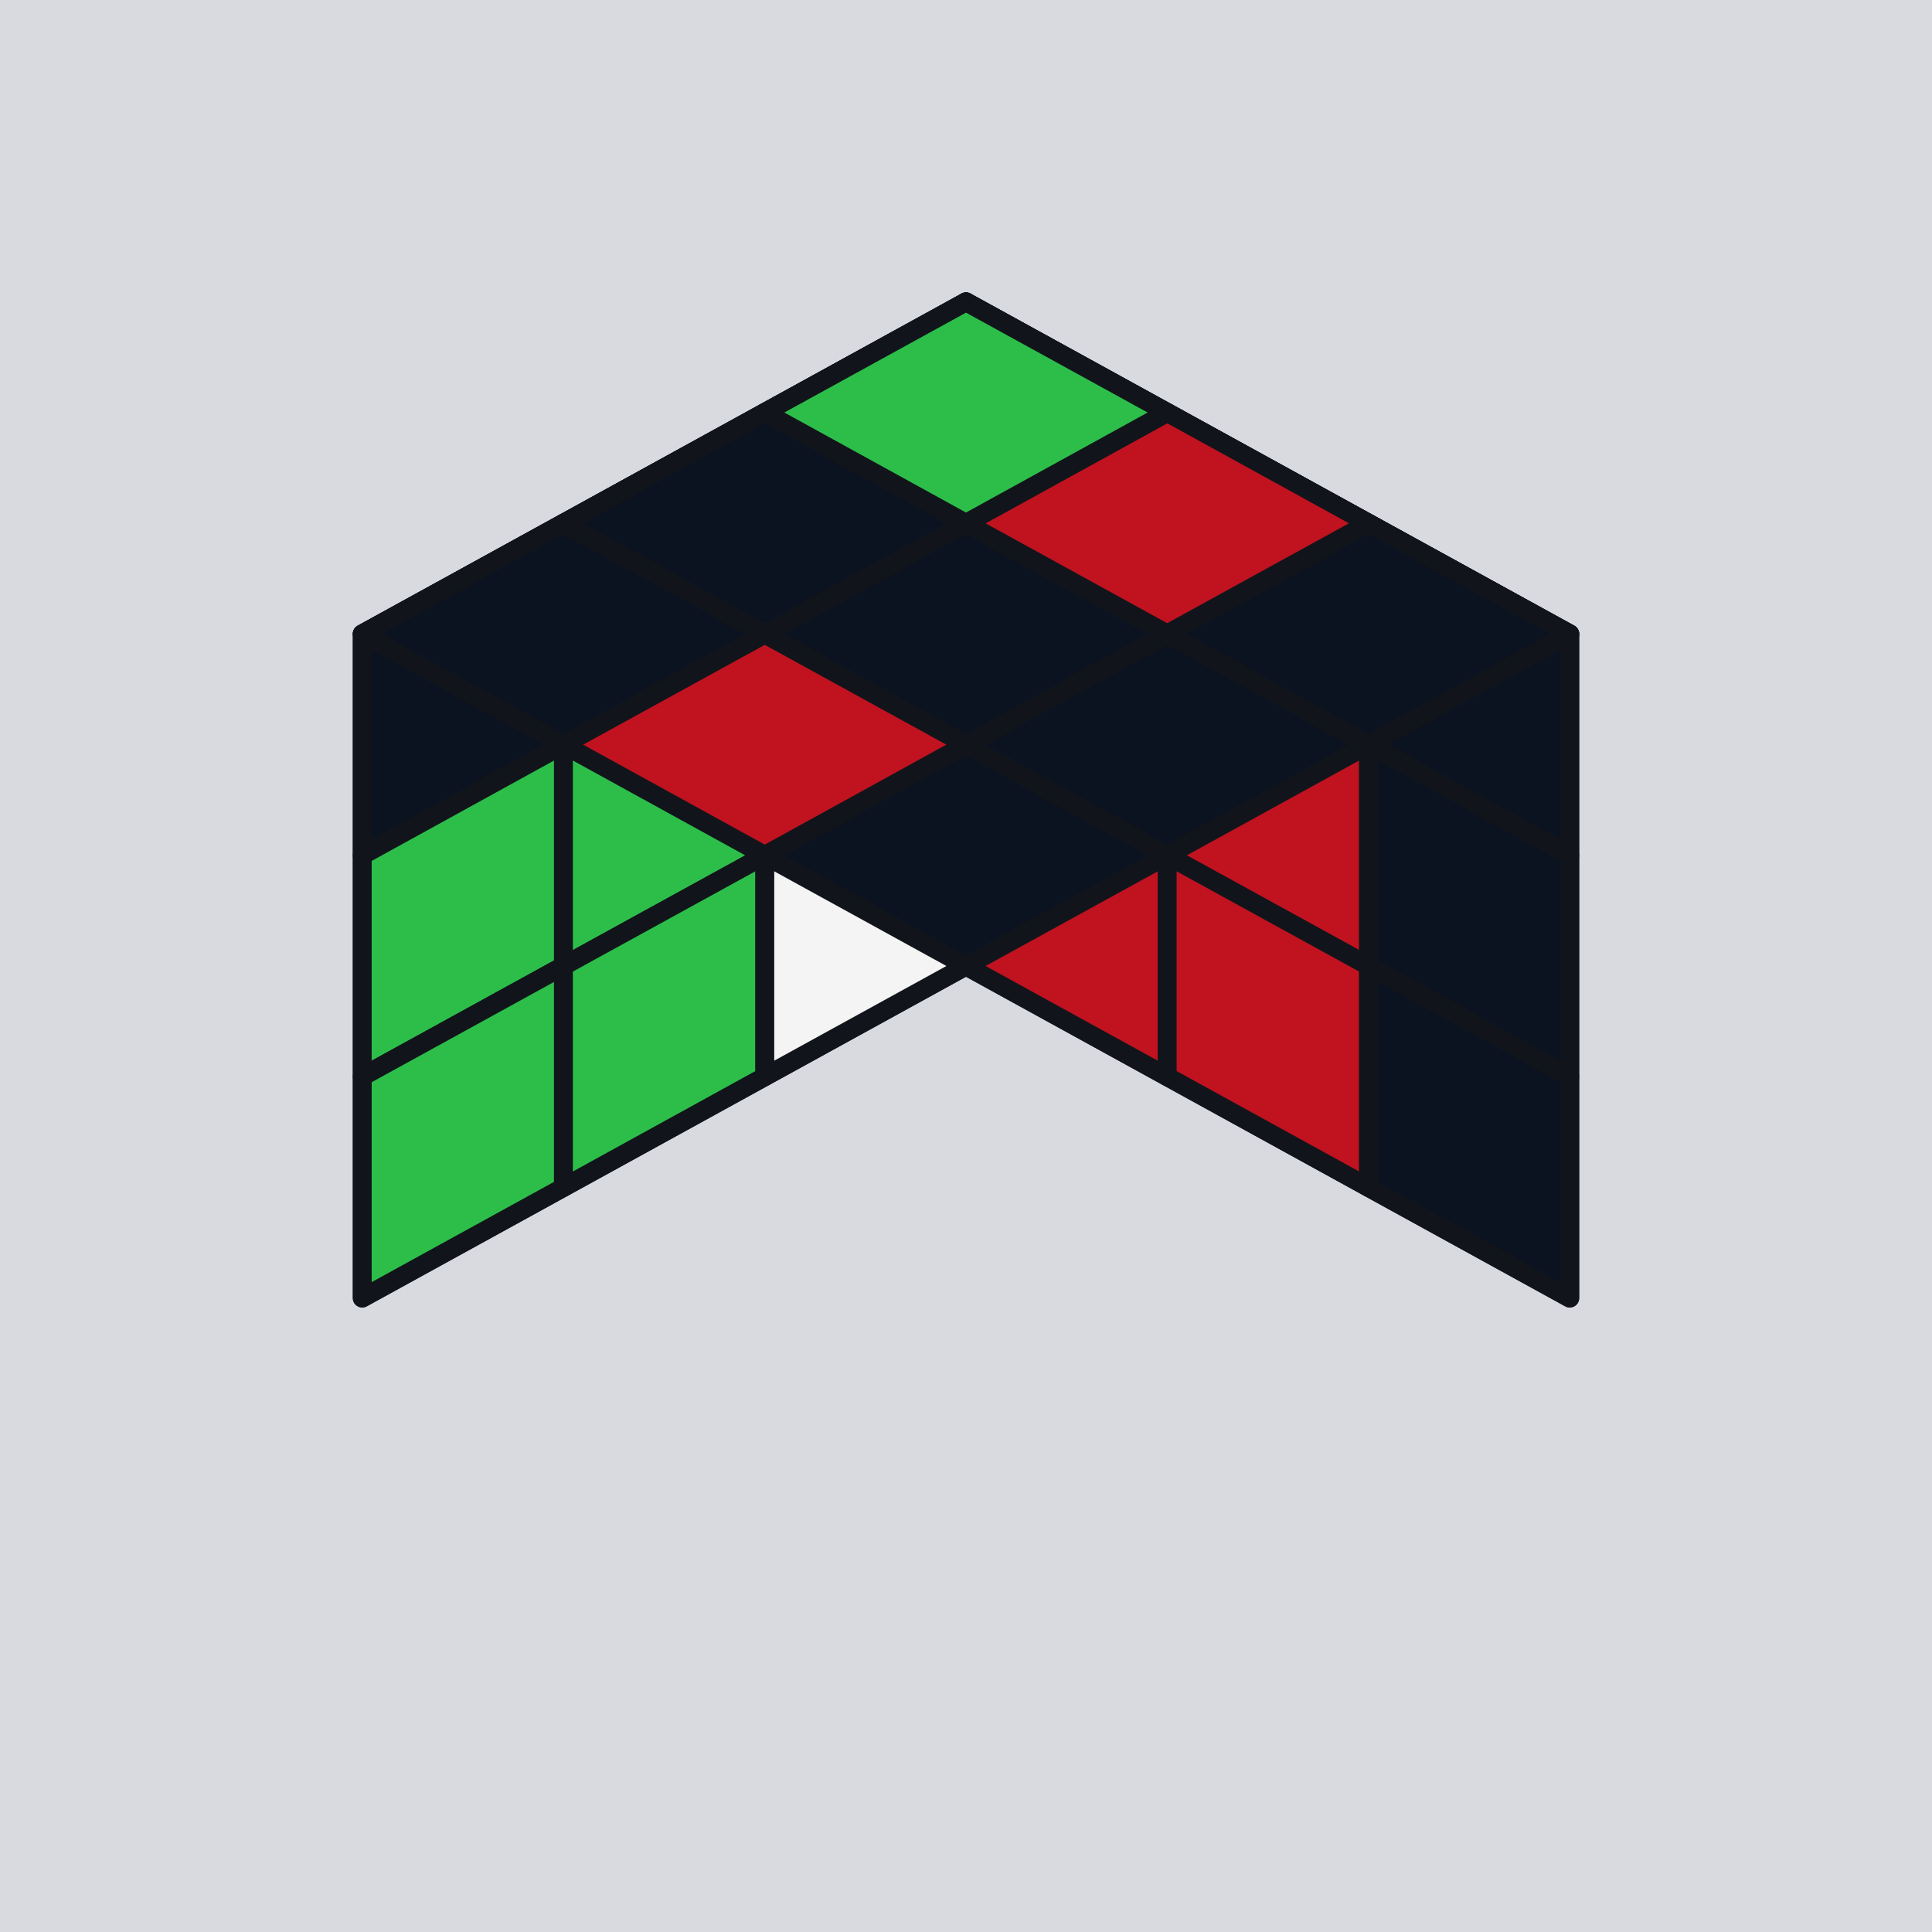
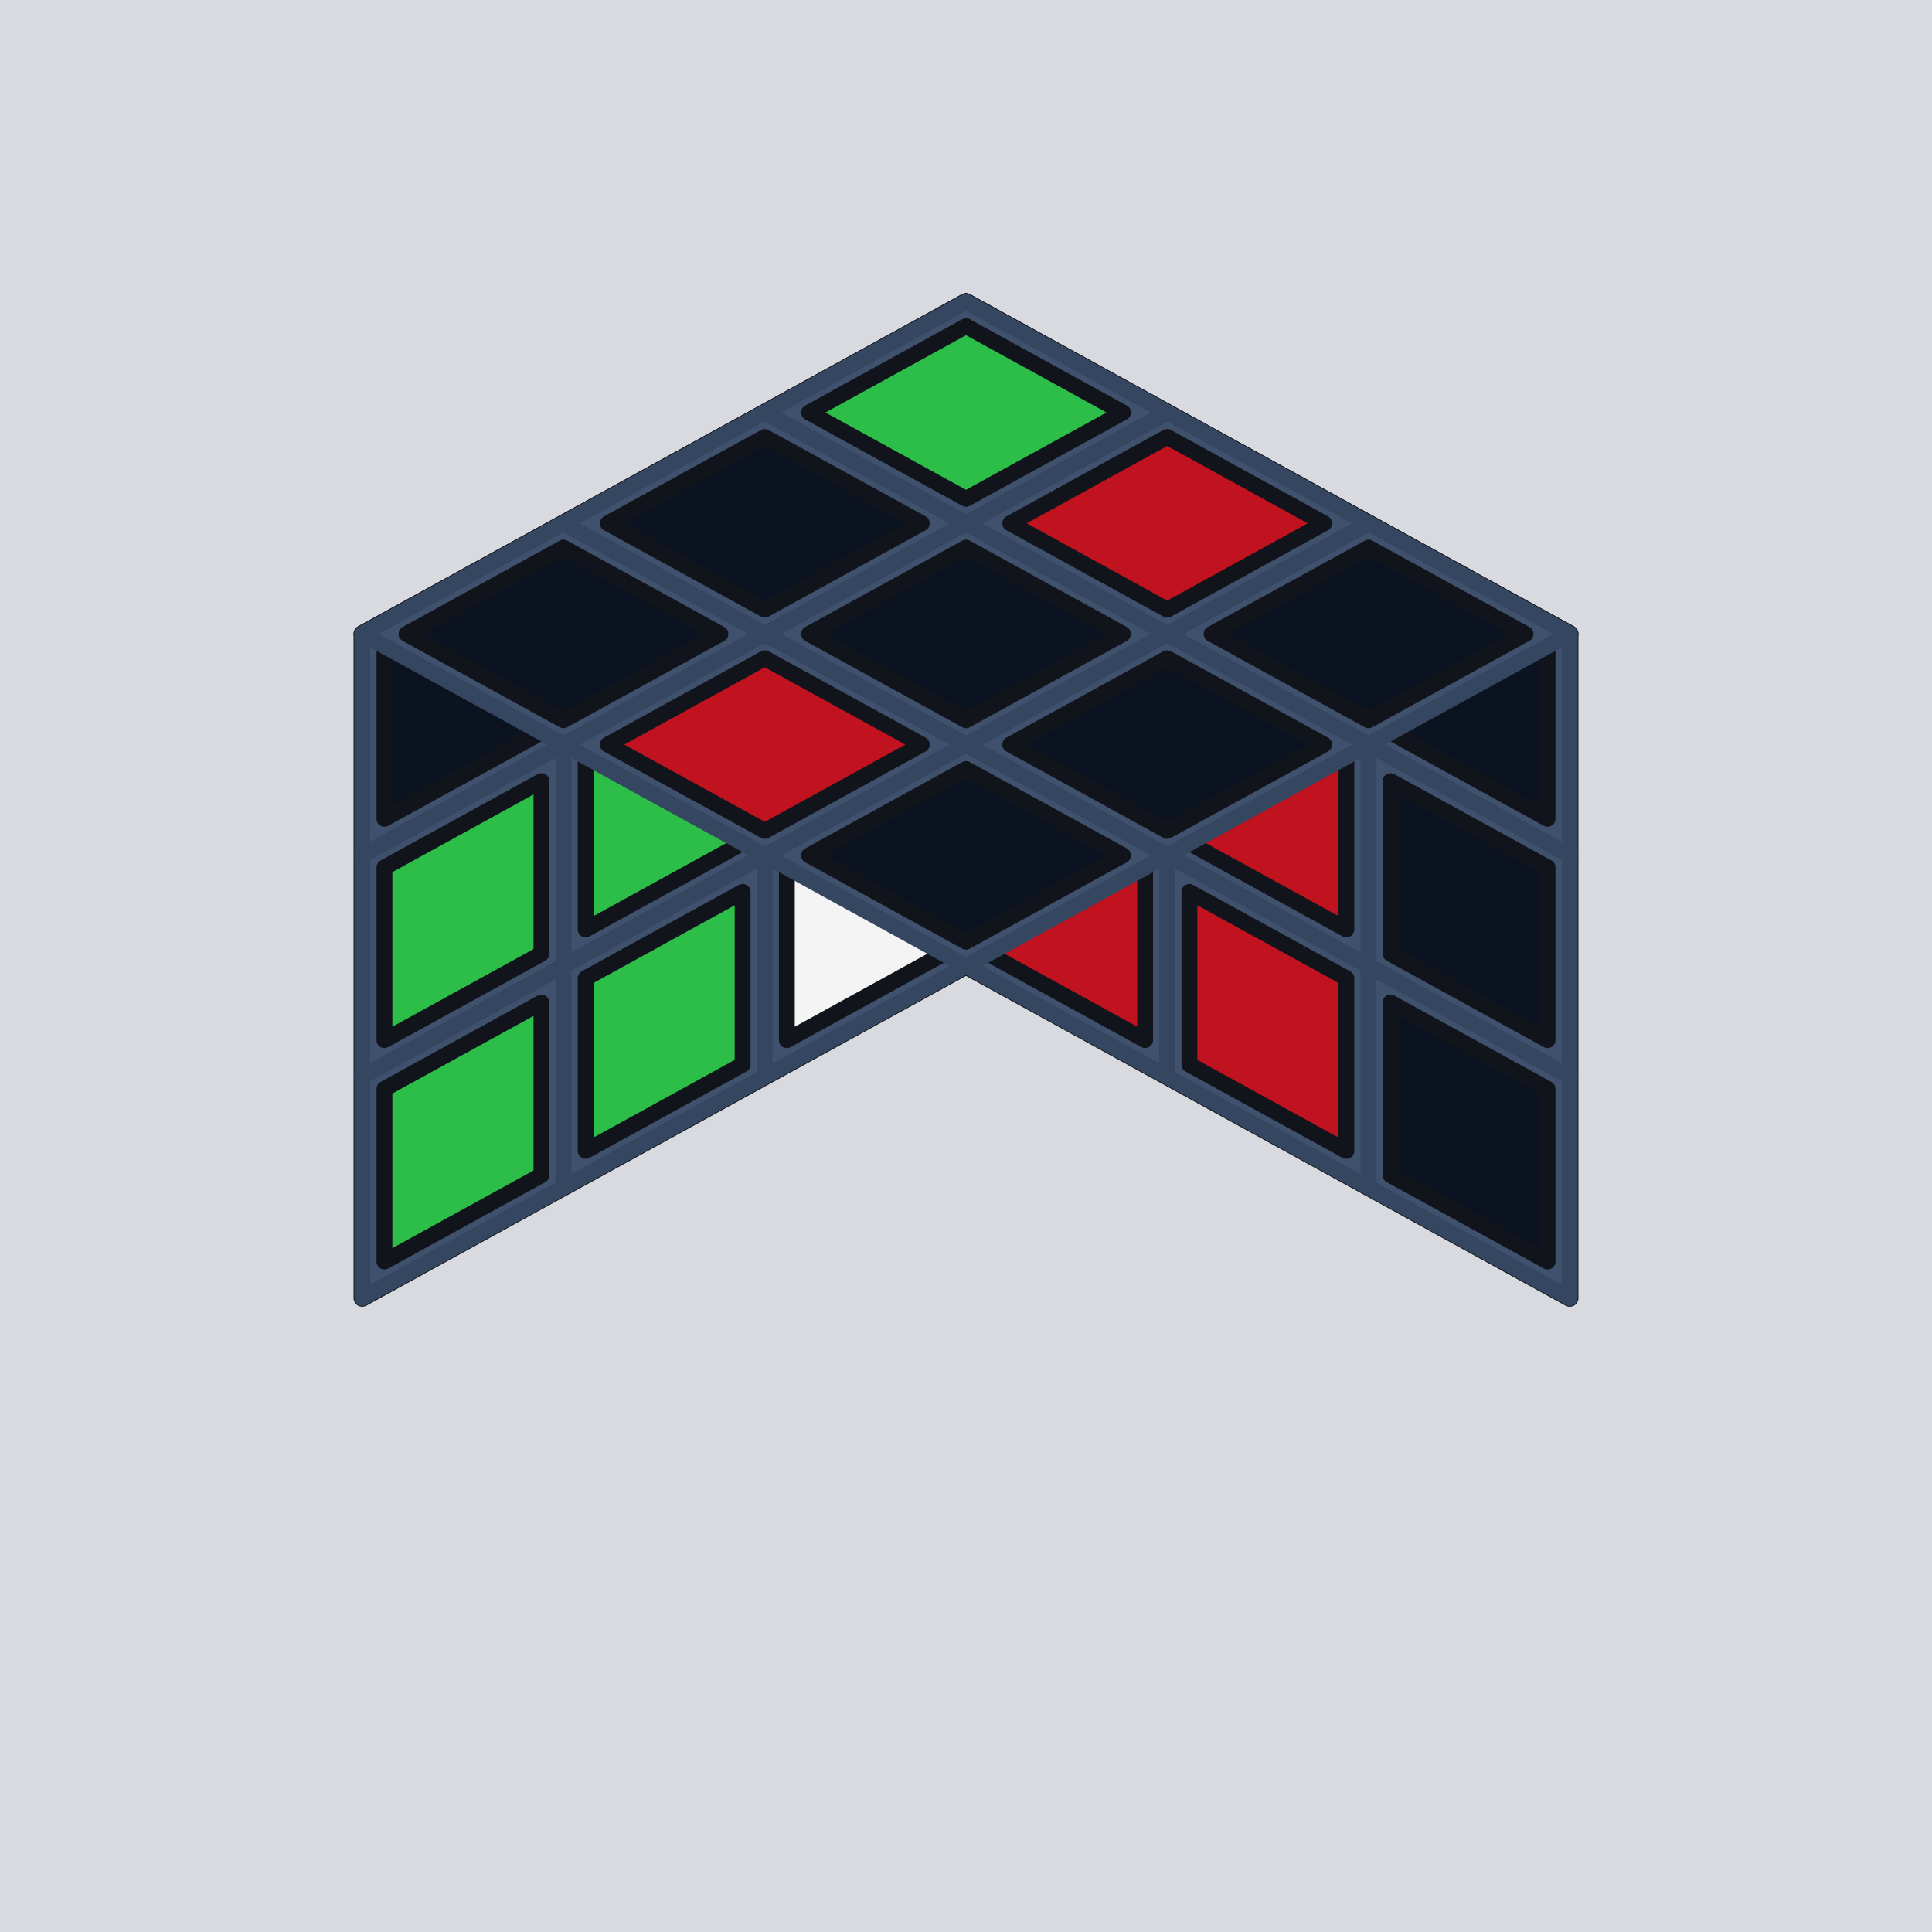
<svg xmlns="http://www.w3.org/2000/svg" viewBox="0 0 128 128">
  <rect x="0" y="0" width="128" height="128" fill="#D8DADF" />
-   <polygon points="64.00,64.00 104.00,42.00 64.00,20.00 24.00,42.00" fill="#0B1220" stroke="#11151B" stroke-width="1.25" stroke-linejoin="round" />
-   <polygon points="24.00,42.00 64.00,20.00 64.00,64.00 24.00,86.00" fill="#0B1220" stroke="#11151B" stroke-width="1.25" stroke-linejoin="round" />
-   <polygon points="64.00,20.00 104.00,42.00 104.00,86.00 64.00,64.00" fill="#0B1220" stroke="#11151B" stroke-width="1.25" stroke-linejoin="round" />
-   <polygon points="24.00,42.00 37.33,34.67 37.33,49.33 24.00,56.67" fill="#0B1220" stroke="#11151B" stroke-width="1.25" stroke-linejoin="round" />
-   <polygon points="37.33,34.67 50.67,27.33 50.67,42.00 37.33,49.33" fill="#0B1220" stroke="#11151B" stroke-width="1.25" stroke-linejoin="round" />
-   <polygon points="50.67,27.33 64.00,20.00 64.00,34.67 50.67,42.00" fill="#F4F4F4" stroke="#11151B" stroke-width="1.25" stroke-linejoin="round" />
-   <polygon points="24.00,56.67 37.33,49.33 37.33,64.00 24.00,71.33" fill="#2DBE4A" stroke="#11151B" stroke-width="1.25" stroke-linejoin="round" />
-   <polygon points="37.33,49.33 50.67,42.00 50.67,56.67 37.33,64.00" fill="#2DBE4A" stroke="#11151B" stroke-width="1.25" stroke-linejoin="round" />
-   <polygon points="50.67,42.00 64.00,34.67 64.00,49.33 50.67,56.67" fill="#0B1220" stroke="#11151B" stroke-width="1.25" stroke-linejoin="round" />
-   <polygon points="24.00,71.33 37.33,64.00 37.33,78.67 24.00,86.00" fill="#2DBE4A" stroke="#11151B" stroke-width="1.25" stroke-linejoin="round" />
-   <polygon points="37.33,64.00 50.67,56.67 50.67,71.33 37.33,78.67" fill="#2DBE4A" stroke="#11151B" stroke-width="1.25" stroke-linejoin="round" />
-   <polygon points="50.67,56.67 64.00,49.33 64.00,64.00 50.67,71.33" fill="#F4F4F4" stroke="#11151B" stroke-width="1.25" stroke-linejoin="round" />
-   <polygon points="64.00,20.00 77.33,27.33 77.33,42.00 64.00,34.67" fill="#C1121F" stroke="#11151B" stroke-width="1.25" stroke-linejoin="round" />
-   <polygon points="77.33,27.33 90.67,34.67 90.67,49.33 77.33,42.00" fill="#2B63E8" stroke="#11151B" stroke-width="1.25" stroke-linejoin="round" />
-   <polygon points="90.67,34.67 104.00,42.00 104.00,56.67 90.67,49.33" fill="#0B1220" stroke="#11151B" stroke-width="1.25" stroke-linejoin="round" />
-   <polygon points="64.00,34.67 77.33,42.00 77.33,56.67 64.00,49.33" fill="#0B1220" stroke="#11151B" stroke-width="1.25" stroke-linejoin="round" />
-   <polygon points="77.33,42.00 90.67,49.33 90.67,64.00 77.33,56.67" fill="#C1121F" stroke="#11151B" stroke-width="1.25" stroke-linejoin="round" />
-   <polygon points="90.67,49.33 104.00,56.67 104.00,71.33 90.67,64.00" fill="#0B1220" stroke="#11151B" stroke-width="1.25" stroke-linejoin="round" />
-   <polygon points="64.00,49.33 77.33,56.67 77.33,71.33 64.00,64.00" fill="#C1121F" stroke="#11151B" stroke-width="1.25" stroke-linejoin="round" />
-   <polygon points="77.33,56.67 90.67,64.00 90.67,78.67 77.33,71.33" fill="#C1121F" stroke="#11151B" stroke-width="1.25" stroke-linejoin="round" />
-   <polygon points="90.67,64.00 104.00,71.33 104.00,86.00 90.67,78.67" fill="#0B1220" stroke="#11151B" stroke-width="1.25" stroke-linejoin="round" />
-   <polygon points="64.00,64.00 77.33,56.67 64.00,49.33 50.67,56.67" fill="#0B1220" stroke="#11151B" stroke-width="1.25" stroke-linejoin="round" />
-   <polygon points="77.33,56.67 90.67,49.33 77.33,42.00 64.00,49.33" fill="#0B1220" stroke="#11151B" stroke-width="1.25" stroke-linejoin="round" />
-   <polygon points="90.67,49.33 104.00,42.00 90.67,34.67 77.33,42.00" fill="#0B1220" stroke="#11151B" stroke-width="1.25" stroke-linejoin="round" />
-   <polygon points="50.67,56.67 64.00,49.33 50.67,42.00 37.33,49.33" fill="#C1121F" stroke="#11151B" stroke-width="1.25" stroke-linejoin="round" />
-   <polygon points="64.00,49.33 77.33,42.00 64.00,34.67 50.67,42.00" fill="#0B1220" stroke="#11151B" stroke-width="1.25" stroke-linejoin="round" />
-   <polygon points="77.33,42.00 90.67,34.67 77.33,27.33 64.00,34.67" fill="#C1121F" stroke="#11151B" stroke-width="1.25" stroke-linejoin="round" />
-   <polygon points="37.33,49.33 50.67,42.00 37.33,34.67 24.00,42.00" fill="#0B1220" stroke="#11151B" stroke-width="1.25" stroke-linejoin="round" />
-   <polygon points="50.67,42.00 64.00,34.67 50.67,27.33 37.33,34.67" fill="#0B1220" stroke="#11151B" stroke-width="1.25" stroke-linejoin="round" />
-   <polygon points="64.00,34.67 77.33,27.33 64.00,20.00 50.67,27.33" fill="#2DBE4A" stroke="#11151B" stroke-width="1.25" stroke-linejoin="round" />
+   <polygon points="64.00,64.00 104.00,42.00 64.00,20.00 24.00,42.00" fill="#0B1220" stroke="#11151B" stroke-width="1.15" stroke-linejoin="round" />
+   <polygon points="24.00,42.00 64.00,20.00 64.00,64.00 24.00,86.00" fill="#0B1220" stroke="#11151B" stroke-width="1.15" stroke-linejoin="round" />
+   <polygon points="64.00,20.00 104.00,42.00 104.00,86.00 64.00,64.00" fill="#0B1220" stroke="#11151B" stroke-width="1.15" stroke-linejoin="round" />
+   <polygon points="24.00,42.00 37.33,34.67 37.33,49.33 24.00,56.67" fill="#3F516D" stroke="#344660" stroke-width="1.05" stroke-linejoin="round" />
+   <polygon points="25.47,42.81 35.87,37.09 35.87,48.53 25.47,54.25" fill="#0B1220" stroke="#11151B" stroke-width="1.05" stroke-linejoin="round" />
+   <polygon points="37.33,34.67 50.67,27.33 50.67,42.00 37.33,49.33" fill="#3F516D" stroke="#344660" stroke-width="1.05" stroke-linejoin="round" />
+   <polygon points="38.80,35.47 49.20,29.75 49.20,41.19 38.80,46.91" fill="#0B1220" stroke="#11151B" stroke-width="1.05" stroke-linejoin="round" />
+   <polygon points="50.67,27.33 64.00,20.00 64.00,34.67 50.67,42.00" fill="#3F516D" stroke="#344660" stroke-width="1.05" stroke-linejoin="round" />
+   <polygon points="52.13,28.14 62.53,22.42 62.53,33.86 52.13,39.58" fill="#F4F4F4" stroke="#11151B" stroke-width="1.05" stroke-linejoin="round" />
+   <polygon points="24.00,56.67 37.33,49.33 37.33,64.00 24.00,71.33" fill="#3F516D" stroke="#344660" stroke-width="1.05" stroke-linejoin="round" />
+   <polygon points="25.47,57.47 35.87,51.75 35.87,63.19 25.47,68.91" fill="#2DBE4A" stroke="#11151B" stroke-width="1.05" stroke-linejoin="round" />
+   <polygon points="37.33,49.33 50.67,42.00 50.67,56.67 37.33,64.00" fill="#3F516D" stroke="#344660" stroke-width="1.05" stroke-linejoin="round" />
+   <polygon points="38.80,50.14 49.20,44.42 49.20,55.86 38.80,61.58" fill="#2DBE4A" stroke="#11151B" stroke-width="1.05" stroke-linejoin="round" />
+   <polygon points="50.67,42.00 64.00,34.67 64.00,49.33 50.67,56.67" fill="#3F516D" stroke="#344660" stroke-width="1.05" stroke-linejoin="round" />
+   <polygon points="52.13,42.81 62.53,37.09 62.53,48.53 52.13,54.25" fill="#0B1220" stroke="#11151B" stroke-width="1.05" stroke-linejoin="round" />
+   <polygon points="24.00,71.33 37.33,64.00 37.33,78.67 24.00,86.00" fill="#3F516D" stroke="#344660" stroke-width="1.05" stroke-linejoin="round" />
+   <polygon points="25.47,72.14 35.87,66.42 35.87,77.86 25.47,83.58" fill="#2DBE4A" stroke="#11151B" stroke-width="1.05" stroke-linejoin="round" />
+   <polygon points="37.33,64.00 50.67,56.67 50.67,71.33 37.33,78.67" fill="#3F516D" stroke="#344660" stroke-width="1.05" stroke-linejoin="round" />
+   <polygon points="38.80,64.81 49.20,59.09 49.20,70.53 38.80,76.25" fill="#2DBE4A" stroke="#11151B" stroke-width="1.05" stroke-linejoin="round" />
+   <polygon points="50.67,56.67 64.00,49.33 64.00,64.00 50.67,71.33" fill="#3F516D" stroke="#344660" stroke-width="1.05" stroke-linejoin="round" />
+   <polygon points="52.13,57.47 62.53,51.75 62.53,63.19 52.13,68.91" fill="#F4F4F4" stroke="#11151B" stroke-width="1.05" stroke-linejoin="round" />
+   <polygon points="64.00,20.00 77.33,27.33 77.33,42.00 64.00,34.67" fill="#3F516D" stroke="#344660" stroke-width="1.05" stroke-linejoin="round" />
+   <polygon points="65.47,22.42 75.87,28.14 75.87,39.58 65.47,33.86" fill="#C1121F" stroke="#11151B" stroke-width="1.05" stroke-linejoin="round" />
+   <polygon points="77.33,27.33 90.67,34.67 90.67,49.33 77.33,42.00" fill="#3F516D" stroke="#344660" stroke-width="1.05" stroke-linejoin="round" />
+   <polygon points="78.80,29.75 89.20,35.47 89.20,46.91 78.80,41.19" fill="#2B63E8" stroke="#11151B" stroke-width="1.05" stroke-linejoin="round" />
+   <polygon points="90.67,34.67 104.00,42.00 104.00,56.67 90.67,49.33" fill="#3F516D" stroke="#344660" stroke-width="1.05" stroke-linejoin="round" />
+   <polygon points="92.13,37.09 102.53,42.81 102.53,54.25 92.13,48.53" fill="#0B1220" stroke="#11151B" stroke-width="1.05" stroke-linejoin="round" />
+   <polygon points="64.00,34.67 77.33,42.00 77.33,56.67 64.00,49.33" fill="#3F516D" stroke="#344660" stroke-width="1.05" stroke-linejoin="round" />
+   <polygon points="65.47,37.09 75.87,42.81 75.87,54.25 65.47,48.53" fill="#0B1220" stroke="#11151B" stroke-width="1.05" stroke-linejoin="round" />
+   <polygon points="77.33,42.00 90.67,49.33 90.67,64.00 77.33,56.67" fill="#3F516D" stroke="#344660" stroke-width="1.05" stroke-linejoin="round" />
+   <polygon points="78.80,44.42 89.20,50.14 89.20,61.58 78.80,55.86" fill="#C1121F" stroke="#11151B" stroke-width="1.05" stroke-linejoin="round" />
+   <polygon points="90.67,49.33 104.00,56.67 104.00,71.33 90.67,64.00" fill="#3F516D" stroke="#344660" stroke-width="1.05" stroke-linejoin="round" />
+   <polygon points="92.13,51.75 102.53,57.47 102.53,68.91 92.13,63.19" fill="#0B1220" stroke="#11151B" stroke-width="1.05" stroke-linejoin="round" />
+   <polygon points="64.00,49.33 77.33,56.67 77.33,71.33 64.00,64.00" fill="#3F516D" stroke="#344660" stroke-width="1.05" stroke-linejoin="round" />
+   <polygon points="65.47,51.75 75.87,57.47 75.87,68.91 65.47,63.19" fill="#C1121F" stroke="#11151B" stroke-width="1.05" stroke-linejoin="round" />
+   <polygon points="77.33,56.67 90.67,64.00 90.67,78.67 77.33,71.33" fill="#3F516D" stroke="#344660" stroke-width="1.05" stroke-linejoin="round" />
+   <polygon points="78.80,59.09 89.20,64.81 89.20,76.25 78.80,70.53" fill="#C1121F" stroke="#11151B" stroke-width="1.05" stroke-linejoin="round" />
+   <polygon points="90.67,64.00 104.00,71.33 104.00,86.00 90.67,78.67" fill="#3F516D" stroke="#344660" stroke-width="1.05" stroke-linejoin="round" />
+   <polygon points="92.13,66.42 102.53,72.14 102.53,83.58 92.13,77.86" fill="#0B1220" stroke="#11151B" stroke-width="1.05" stroke-linejoin="round" />
+   <polygon points="64.00,64.00 77.33,56.67 64.00,49.33 50.67,56.67" fill="#3F516D" stroke="#344660" stroke-width="1.05" stroke-linejoin="round" />
+   <polygon points="64.00,62.39 74.40,56.67 64.00,50.95 53.60,56.67" fill="#0B1220" stroke="#11151B" stroke-width="1.05" stroke-linejoin="round" />
+   <polygon points="77.33,56.67 90.67,49.33 77.33,42.00 64.00,49.33" fill="#3F516D" stroke="#344660" stroke-width="1.05" stroke-linejoin="round" />
+   <polygon points="77.33,55.05 87.73,49.33 77.33,43.61 66.93,49.33" fill="#0B1220" stroke="#11151B" stroke-width="1.05" stroke-linejoin="round" />
+   <polygon points="90.67,49.33 104.00,42.00 90.67,34.67 77.33,42.00" fill="#3F516D" stroke="#344660" stroke-width="1.05" stroke-linejoin="round" />
+   <polygon points="90.67,47.72 101.07,42.00 90.67,36.28 80.27,42.00" fill="#0B1220" stroke="#11151B" stroke-width="1.05" stroke-linejoin="round" />
+   <polygon points="50.67,56.67 64.00,49.33 50.67,42.00 37.33,49.33" fill="#3F516D" stroke="#344660" stroke-width="1.05" stroke-linejoin="round" />
+   <polygon points="50.67,55.05 61.07,49.33 50.67,43.61 40.27,49.33" fill="#C1121F" stroke="#11151B" stroke-width="1.05" stroke-linejoin="round" />
+   <polygon points="64.00,49.33 77.33,42.00 64.00,34.67 50.67,42.00" fill="#3F516D" stroke="#344660" stroke-width="1.05" stroke-linejoin="round" />
+   <polygon points="64.00,47.72 74.40,42.00 64.00,36.28 53.60,42.00" fill="#0B1220" stroke="#11151B" stroke-width="1.05" stroke-linejoin="round" />
+   <polygon points="77.33,42.00 90.67,34.67 77.33,27.33 64.00,34.67" fill="#3F516D" stroke="#344660" stroke-width="1.05" stroke-linejoin="round" />
+   <polygon points="77.33,40.39 87.73,34.67 77.33,28.95 66.93,34.67" fill="#C1121F" stroke="#11151B" stroke-width="1.05" stroke-linejoin="round" />
+   <polygon points="37.33,49.33 50.67,42.00 37.33,34.67 24.00,42.00" fill="#3F516D" stroke="#344660" stroke-width="1.05" stroke-linejoin="round" />
+   <polygon points="37.33,47.72 47.73,42.00 37.33,36.28 26.93,42.00" fill="#0B1220" stroke="#11151B" stroke-width="1.05" stroke-linejoin="round" />
+   <polygon points="50.67,42.00 64.00,34.67 50.67,27.33 37.33,34.67" fill="#3F516D" stroke="#344660" stroke-width="1.05" stroke-linejoin="round" />
+   <polygon points="50.67,40.39 61.07,34.67 50.67,28.95 40.27,34.67" fill="#0B1220" stroke="#11151B" stroke-width="1.05" stroke-linejoin="round" />
+   <polygon points="64.00,34.67 77.33,27.33 64.00,20.00 50.67,27.33" fill="#3F516D" stroke="#344660" stroke-width="1.05" stroke-linejoin="round" />
+   <polygon points="64.00,33.05 74.40,27.33 64.00,21.61 53.60,27.33" fill="#2DBE4A" stroke="#11151B" stroke-width="1.05" stroke-linejoin="round" />
</svg>
